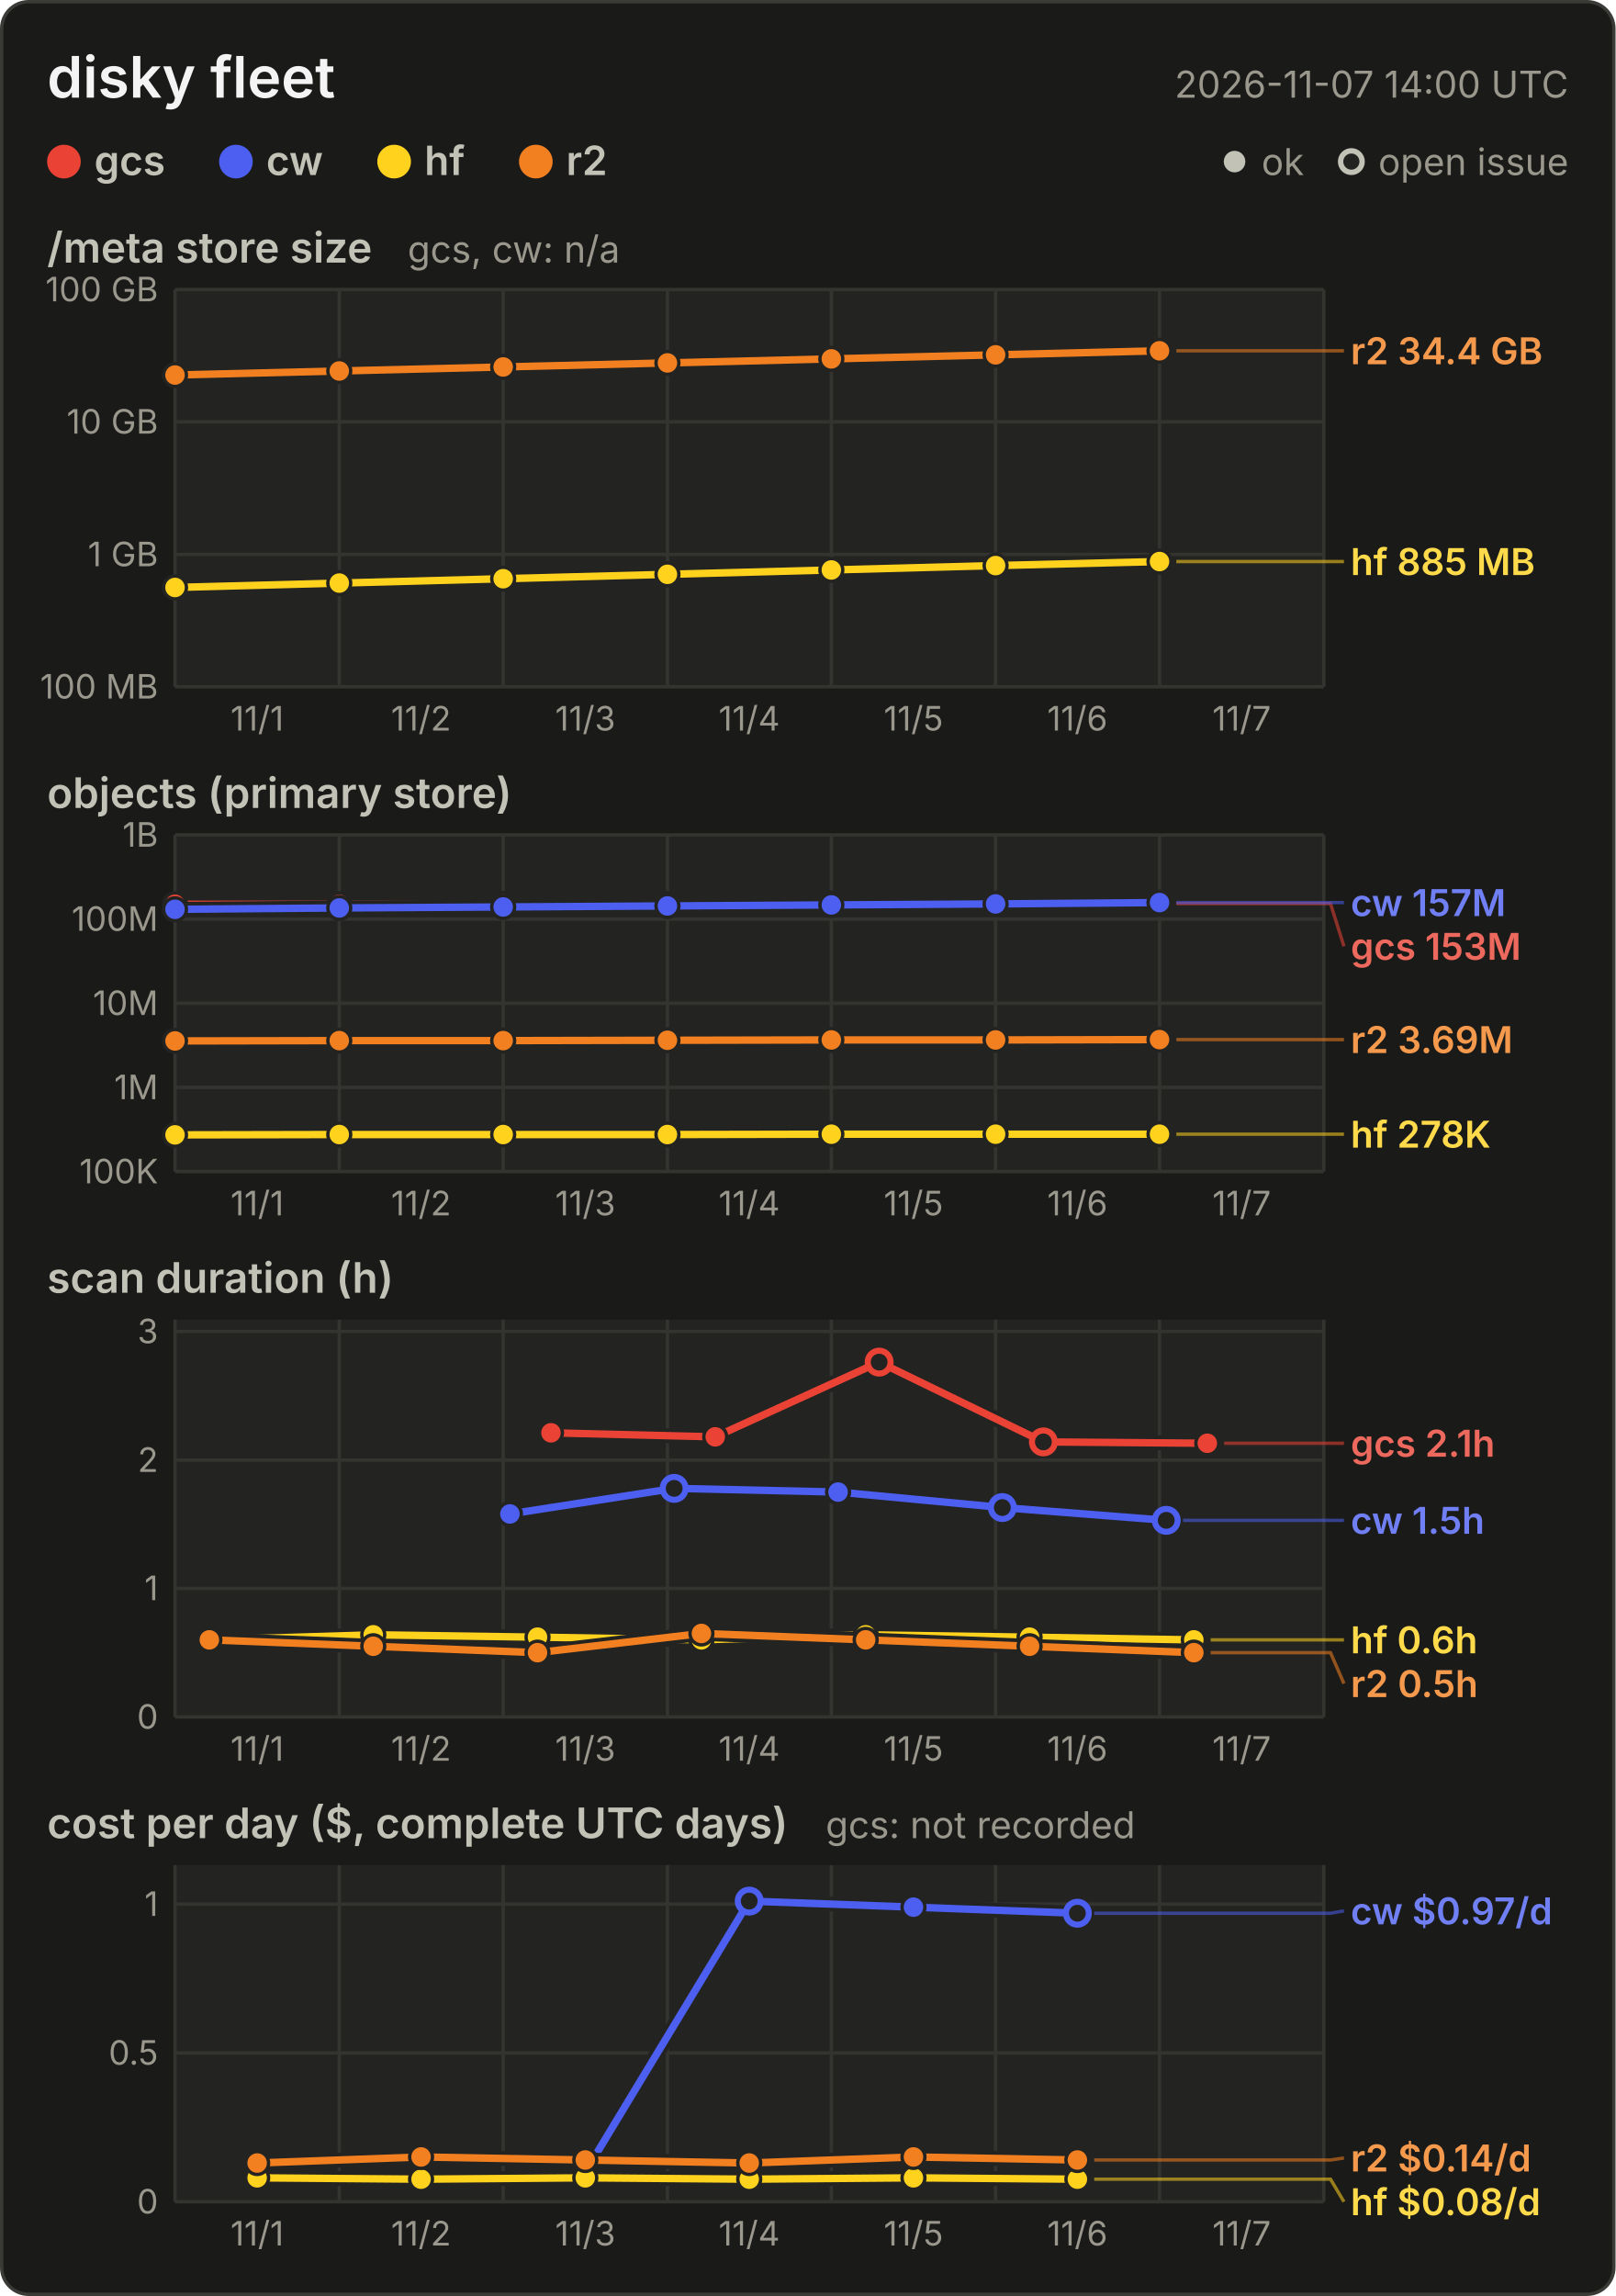
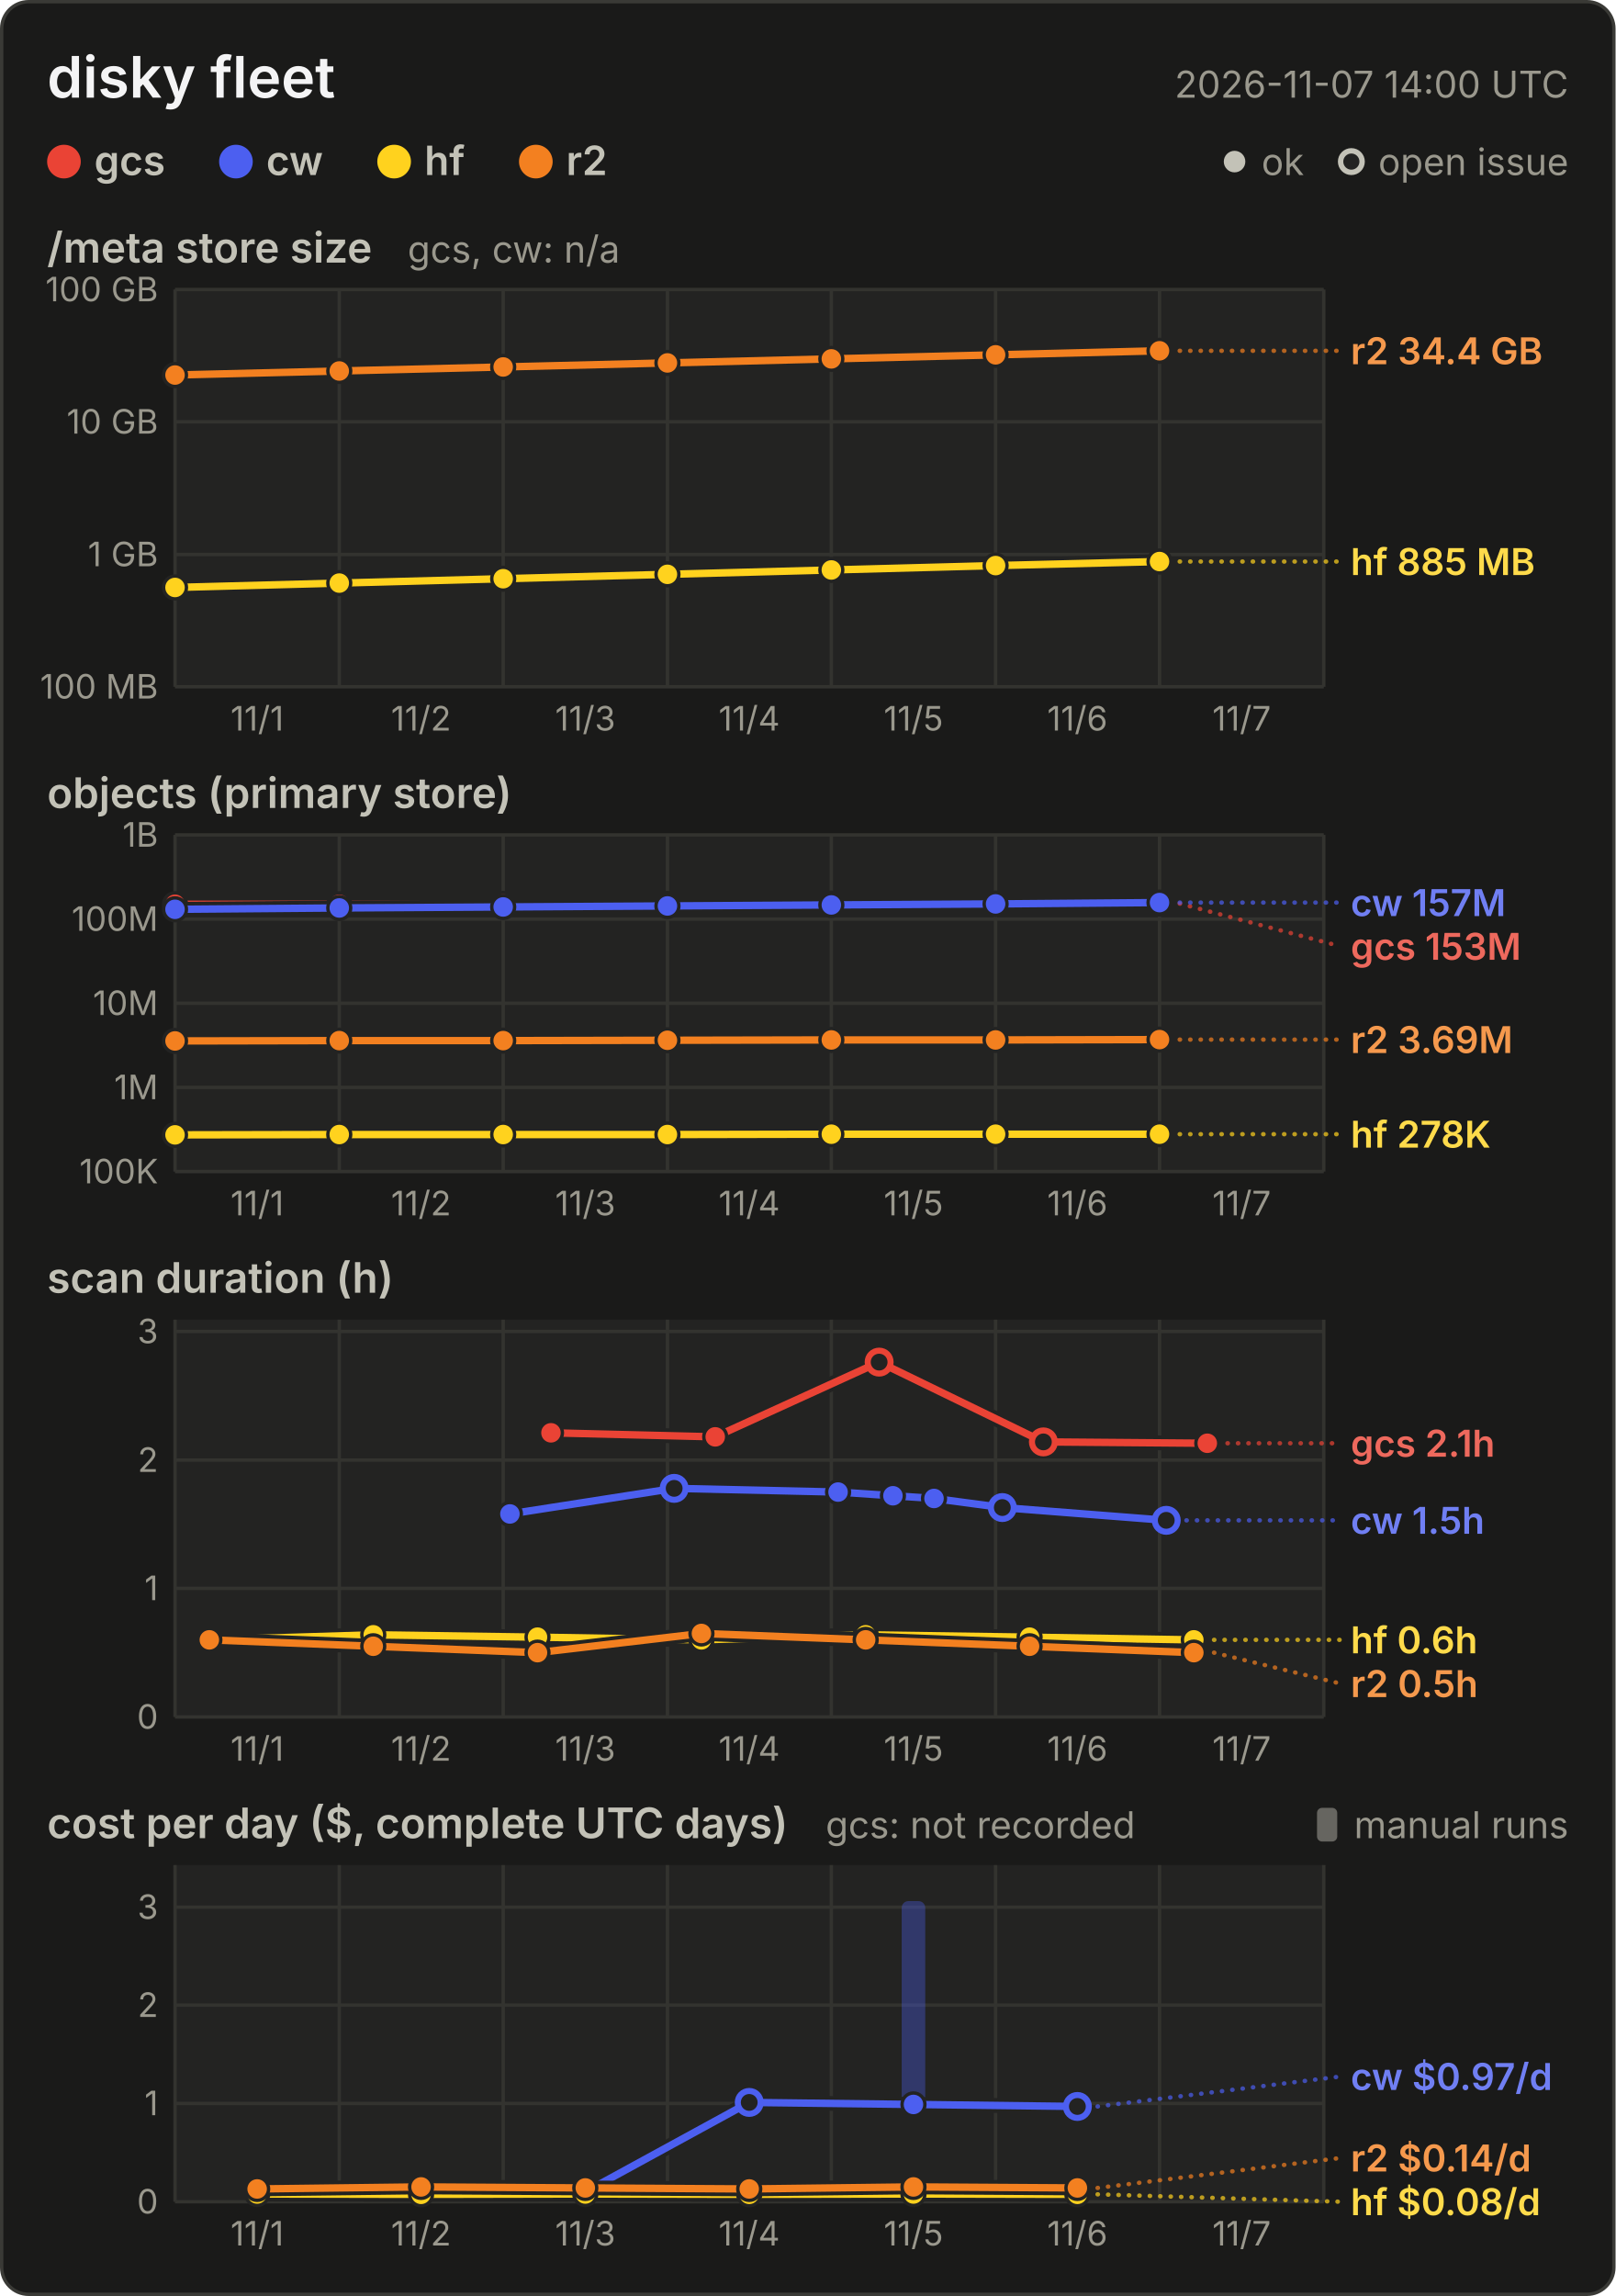
<svg xmlns="http://www.w3.org/2000/svg" width="480" height="682" viewBox="0 0 480 682" font-family="Inter">
  <rect x="0.5" y="0.5" width="479" height="681" rx="8" fill="#1a1a19" stroke="#3a3a36" />
  <text x="14" y="29" font-size="17" font-weight="600" fill="#f4f4f5">disky fleet</text>
  <text x="466" y="29" font-size="11" font-weight="400" fill="#9a988d" text-anchor="end">2026-11-07 14:00 UTC</text>
  <circle cx="19" cy="48" r="5" fill="#EA4335" />
  <text x="28" y="52" font-size="12" font-weight="600" fill="#c3c2b7">gcs</text>
  <circle cx="70.1" cy="48" r="5" fill="#4C5FF0" />
  <text x="79.1" y="52" font-size="12" font-weight="600" fill="#c3c2b7">cw</text>
  <circle cx="117.1" cy="48" r="5" fill="#FFD21E" />
  <text x="126.1" y="52" font-size="12" font-weight="600" fill="#c3c2b7">hf</text>
  <circle cx="159.2" cy="48" r="5" fill="#F38020" />
  <text x="168.2" y="52" font-size="12" font-weight="600" fill="#c3c2b7">r2</text>
  <circle cx="366.8" cy="48" r="3.2" fill="#c3c2b7" />
  <text x="374.8" y="52" font-size="11" font-weight="400" fill="#9a988d">ok</text>
  <circle cx="401.5" cy="48" r="3.2" fill="#232322" stroke="#c3c2b7" stroke-width="1.6" />
  <text x="409.5" y="52" font-size="11" font-weight="400" fill="#9a988d">open issue</text>
  <text x="14" y="78" font-size="12.5" font-weight="600" fill="#c3c2b7">/meta store size</text>
  <text x="121.1" y="78" font-size="11" font-weight="400" fill="#9a988d">gcs, cw: n/a</text>
  <rect x="52" y="86" width="341.3" height="118" fill="#232322" />
  <line x1="52" x2="52" y1="86" y2="204" stroke="#33332f" />
  <line x1="100.8" x2="100.8" y1="86" y2="204" stroke="#33332f" />
  <line x1="149.5" x2="149.5" y1="86" y2="204" stroke="#33332f" />
  <line x1="198.3" x2="198.3" y1="86" y2="204" stroke="#33332f" />
  <line x1="247" x2="247" y1="86" y2="204" stroke="#33332f" />
  <line x1="295.8" x2="295.8" y1="86" y2="204" stroke="#33332f" />
  <line x1="344.5" x2="344.5" y1="86" y2="204" stroke="#33332f" />
  <line x1="393.3" x2="393.3" y1="86" y2="204" stroke="#33332f" />
  <text x="76.4" y="217" font-size="10" font-weight="400" fill="#9a988d" text-anchor="middle">11/1</text>
  <text x="125.1" y="217" font-size="10" font-weight="400" fill="#9a988d" text-anchor="middle">11/2</text>
  <text x="173.9" y="217" font-size="10" font-weight="400" fill="#9a988d" text-anchor="middle">11/3</text>
  <text x="222.6" y="217" font-size="10" font-weight="400" fill="#9a988d" text-anchor="middle">11/4</text>
  <text x="271.4" y="217" font-size="10" font-weight="400" fill="#9a988d" text-anchor="middle">11/5</text>
  <text x="320.1" y="217" font-size="10" font-weight="400" fill="#9a988d" text-anchor="middle">11/6</text>
  <text x="368.9" y="217" font-size="10" font-weight="400" fill="#9a988d" text-anchor="middle">11/7</text>
  <line x1="52" x2="393.3" y1="204" y2="204" stroke="#33332f" />
  <text x="47" y="207.5" font-size="10" font-weight="400" fill="#9a988d" text-anchor="end">100 MB</text>
  <line x1="52" x2="393.3" y1="164.7" y2="164.7" stroke="#33332f" />
  <text x="47" y="168.2" font-size="10" font-weight="400" fill="#9a988d" text-anchor="end">1 GB</text>
  <line x1="52" x2="393.3" y1="125.3" y2="125.3" stroke="#33332f" />
  <text x="47" y="128.8" font-size="10" font-weight="400" fill="#9a988d" text-anchor="end">10 GB</text>
  <line x1="52" x2="393.3" y1="86" y2="86" stroke="#33332f" />
  <text x="47" y="89.5" font-size="10" font-weight="400" fill="#9a988d" text-anchor="end">100 GB</text>
  <polyline points="52,174.5 100.8,173.2 149.5,171.9 198.3,170.6 247,169.3 295.8,168 344.5,166.8" fill="none" stroke="#232322" stroke-width="4.4" stroke-linejoin="round" stroke-linecap="round" />
  <polyline points="52,174.5 100.8,173.2 149.5,171.9 198.3,170.6 247,169.3 295.8,168 344.5,166.8" fill="none" stroke="#FFD21E" stroke-width="2.2" stroke-linejoin="round" stroke-linecap="round" />
  <circle cx="52" cy="174.5" r="3.4" fill="#FFD21E" stroke="#232322" stroke-width="1" />
  <circle cx="100.8" cy="173.2" r="3.4" fill="#FFD21E" stroke="#232322" stroke-width="1" />
  <circle cx="149.5" cy="171.9" r="3.4" fill="#FFD21E" stroke="#232322" stroke-width="1" />
  <circle cx="198.3" cy="170.6" r="3.4" fill="#FFD21E" stroke="#232322" stroke-width="1" />
  <circle cx="247" cy="169.3" r="3.4" fill="#FFD21E" stroke="#232322" stroke-width="1" />
  <circle cx="295.8" cy="168" r="3.4" fill="#FFD21E" stroke="#232322" stroke-width="1" />
  <circle cx="344.5" cy="166.8" r="3.4" fill="#FFD21E" stroke="#232322" stroke-width="1" />
  <polyline points="52,111.4 100.8,110.2 149.5,109 198.3,107.8 247,106.6 295.8,105.4 344.5,104.2" fill="none" stroke="#232322" stroke-width="4.4" stroke-linejoin="round" stroke-linecap="round" />
  <polyline points="52,111.4 100.8,110.2 149.5,109 198.3,107.8 247,106.6 295.8,105.4 344.5,104.2" fill="none" stroke="#F38020" stroke-width="2.2" stroke-linejoin="round" stroke-linecap="round" />
  <circle cx="52" cy="111.4" r="3.4" fill="#F38020" stroke="#232322" stroke-width="1" />
  <circle cx="100.8" cy="110.2" r="3.4" fill="#F38020" stroke="#232322" stroke-width="1" />
  <circle cx="149.5" cy="109" r="3.4" fill="#F38020" stroke="#232322" stroke-width="1" />
  <circle cx="198.3" cy="107.8" r="3.4" fill="#F38020" stroke="#232322" stroke-width="1" />
  <circle cx="247" cy="106.6" r="3.4" fill="#F38020" stroke="#232322" stroke-width="1" />
  <circle cx="295.8" cy="105.4" r="3.4" fill="#F38020" stroke="#232322" stroke-width="1" />
  <circle cx="344.5" cy="104.2" r="3.4" fill="#F38020" stroke="#232322" stroke-width="1" />
-   <polyline points="349.5,166.8 395.3,166.8 399.3,166.8" fill="none" stroke="#FFD21E" stroke-opacity="0.55" />
+   <line x1="350.5" y1="166.8" x2="398.3" y2="166.8" stroke="#FFD21E" stroke-opacity="0.7" stroke-dasharray="0.1 3" stroke-linecap="round" stroke-width="1.3" />
  <text x="401.3" y="170.8" font-size="11" font-weight="600" fill="#ffdb4b">hf 885 MB</text>
-   <polyline points="349.5,104.2 395.3,104.2 399.3,104.2" fill="none" stroke="#F38020" stroke-opacity="0.55" />
+   <line x1="350.5" y1="104.2" x2="398.3" y2="104.2" stroke="#F38020" stroke-opacity="0.7" stroke-dasharray="0.1 3" stroke-linecap="round" stroke-width="1.3" />
  <text x="401.3" y="108.2" font-size="11" font-weight="600" fill="#f5994d">r2 34.4 GB</text>
  <text x="14" y="240" font-size="12.5" font-weight="600" fill="#c3c2b7">objects (primary store)</text>
  <rect x="52" y="248" width="341.3" height="100" fill="#232322" />
  <line x1="52" x2="52" y1="248" y2="348" stroke="#33332f" />
  <line x1="100.8" x2="100.8" y1="248" y2="348" stroke="#33332f" />
  <line x1="149.5" x2="149.5" y1="248" y2="348" stroke="#33332f" />
  <line x1="198.3" x2="198.3" y1="248" y2="348" stroke="#33332f" />
  <line x1="247" x2="247" y1="248" y2="348" stroke="#33332f" />
  <line x1="295.8" x2="295.8" y1="248" y2="348" stroke="#33332f" />
  <line x1="344.5" x2="344.5" y1="248" y2="348" stroke="#33332f" />
  <line x1="393.3" x2="393.3" y1="248" y2="348" stroke="#33332f" />
  <text x="76.4" y="361" font-size="10" font-weight="400" fill="#9a988d" text-anchor="middle">11/1</text>
  <text x="125.1" y="361" font-size="10" font-weight="400" fill="#9a988d" text-anchor="middle">11/2</text>
  <text x="173.9" y="361" font-size="10" font-weight="400" fill="#9a988d" text-anchor="middle">11/3</text>
  <text x="222.6" y="361" font-size="10" font-weight="400" fill="#9a988d" text-anchor="middle">11/4</text>
  <text x="271.4" y="361" font-size="10" font-weight="400" fill="#9a988d" text-anchor="middle">11/5</text>
  <text x="320.1" y="361" font-size="10" font-weight="400" fill="#9a988d" text-anchor="middle">11/6</text>
  <text x="368.9" y="361" font-size="10" font-weight="400" fill="#9a988d" text-anchor="middle">11/7</text>
  <line x1="52" x2="393.3" y1="348" y2="348" stroke="#33332f" />
  <text x="47" y="351.5" font-size="10" font-weight="400" fill="#9a988d" text-anchor="end">100K</text>
  <line x1="52" x2="393.3" y1="323" y2="323" stroke="#33332f" />
  <text x="47" y="326.5" font-size="10" font-weight="400" fill="#9a988d" text-anchor="end">1M</text>
  <line x1="52" x2="393.3" y1="298" y2="298" stroke="#33332f" />
  <text x="47" y="301.5" font-size="10" font-weight="400" fill="#9a988d" text-anchor="end">10M</text>
  <line x1="52" x2="393.3" y1="273" y2="273" stroke="#33332f" />
  <text x="47" y="276.5" font-size="10" font-weight="400" fill="#9a988d" text-anchor="end">100M</text>
  <line x1="52" x2="393.3" y1="248" y2="248" stroke="#33332f" />
  <text x="47" y="251.5" font-size="10" font-weight="400" fill="#9a988d" text-anchor="end">1B</text>
  <polyline points="52,268.6 100.8,268.6 149.5,268.5 198.3,268.5 247,268.4 295.8,268.4 344.5,268.4" fill="none" stroke="#232322" stroke-width="4.4" stroke-linejoin="round" stroke-linecap="round" />
  <polyline points="52,268.6 100.8,268.6 149.5,268.5 198.3,268.5 247,268.4 295.8,268.4 344.5,268.4" fill="none" stroke="#EA4335" stroke-width="2.2" stroke-linejoin="round" stroke-linecap="round" />
  <circle cx="52" cy="268.6" r="3.4" fill="#EA4335" stroke="#232322" stroke-width="1" />
  <circle cx="100.8" cy="268.6" r="3.4" fill="#EA4335" stroke="#232322" stroke-width="1" />
  <circle cx="149.5" cy="268.5" r="3.4" fill="#EA4335" stroke="#232322" stroke-width="1" />
  <circle cx="198.3" cy="268.5" r="3.4" fill="#EA4335" stroke="#232322" stroke-width="1" />
  <circle cx="247" cy="268.4" r="3.4" fill="#EA4335" stroke="#232322" stroke-width="1" />
  <circle cx="295.8" cy="268.4" r="3.4" fill="#EA4335" stroke="#232322" stroke-width="1" />
  <circle cx="344.5" cy="268.4" r="3.4" fill="#EA4335" stroke="#232322" stroke-width="1" />
  <polyline points="52,270.1 100.8,269.7 149.5,269.4 198.3,269.1 247,268.8 295.8,268.5 344.5,268.1" fill="none" stroke="#232322" stroke-width="4.4" stroke-linejoin="round" stroke-linecap="round" />
  <polyline points="52,270.1 100.8,269.7 149.5,269.4 198.3,269.1 247,268.8 295.8,268.5 344.5,268.1" fill="none" stroke="#4C5FF0" stroke-width="2.2" stroke-linejoin="round" stroke-linecap="round" />
  <circle cx="52" cy="270.1" r="3.4" fill="#4C5FF0" stroke="#232322" stroke-width="1" />
  <circle cx="100.8" cy="269.7" r="3.4" fill="#4C5FF0" stroke="#232322" stroke-width="1" />
  <circle cx="149.5" cy="269.4" r="3.4" fill="#4C5FF0" stroke="#232322" stroke-width="1" />
  <circle cx="198.3" cy="269.1" r="3.4" fill="#4C5FF0" stroke="#232322" stroke-width="1" />
  <circle cx="247" cy="268.8" r="3.4" fill="#4C5FF0" stroke="#232322" stroke-width="1" />
  <circle cx="295.8" cy="268.5" r="3.4" fill="#4C5FF0" stroke="#232322" stroke-width="1" />
  <circle cx="344.5" cy="268.1" r="3.4" fill="#4C5FF0" stroke="#232322" stroke-width="1" />
  <polyline points="52,337.1 100.8,337 149.5,337 198.3,337 247,336.9 295.8,336.9 344.5,336.9" fill="none" stroke="#232322" stroke-width="4.4" stroke-linejoin="round" stroke-linecap="round" />
  <polyline points="52,337.1 100.8,337 149.5,337 198.3,337 247,336.9 295.8,336.9 344.5,336.9" fill="none" stroke="#FFD21E" stroke-width="2.2" stroke-linejoin="round" stroke-linecap="round" />
  <circle cx="52" cy="337.1" r="3.4" fill="#FFD21E" stroke="#232322" stroke-width="1" />
  <circle cx="100.8" cy="337" r="3.4" fill="#FFD21E" stroke="#232322" stroke-width="1" />
  <circle cx="149.5" cy="337" r="3.4" fill="#FFD21E" stroke="#232322" stroke-width="1" />
  <circle cx="198.3" cy="337" r="3.4" fill="#FFD21E" stroke="#232322" stroke-width="1" />
  <circle cx="247" cy="336.9" r="3.4" fill="#FFD21E" stroke="#232322" stroke-width="1" />
  <circle cx="295.8" cy="336.9" r="3.4" fill="#FFD21E" stroke="#232322" stroke-width="1" />
  <circle cx="344.5" cy="336.9" r="3.4" fill="#FFD21E" stroke="#232322" stroke-width="1" />
  <polyline points="52,309.2 100.8,309.1 149.5,309.1 198.3,309 247,308.9 295.8,308.9 344.5,308.8" fill="none" stroke="#232322" stroke-width="4.4" stroke-linejoin="round" stroke-linecap="round" />
  <polyline points="52,309.2 100.8,309.1 149.5,309.1 198.3,309 247,308.9 295.8,308.9 344.5,308.8" fill="none" stroke="#F38020" stroke-width="2.2" stroke-linejoin="round" stroke-linecap="round" />
  <circle cx="52" cy="309.2" r="3.4" fill="#F38020" stroke="#232322" stroke-width="1" />
  <circle cx="100.8" cy="309.1" r="3.4" fill="#F38020" stroke="#232322" stroke-width="1" />
  <circle cx="149.5" cy="309.1" r="3.4" fill="#F38020" stroke="#232322" stroke-width="1" />
  <circle cx="198.3" cy="309" r="3.4" fill="#F38020" stroke="#232322" stroke-width="1" />
  <circle cx="247" cy="308.9" r="3.4" fill="#F38020" stroke="#232322" stroke-width="1" />
  <circle cx="295.8" cy="308.9" r="3.4" fill="#F38020" stroke="#232322" stroke-width="1" />
  <circle cx="344.5" cy="308.8" r="3.4" fill="#F38020" stroke="#232322" stroke-width="1" />
-   <polyline points="349.5,268.4 395.3,268.4 399.3,281.1" fill="none" stroke="#EA4335" stroke-opacity="0.55" />
+   <line x1="350.5" y1="268.4" x2="398.3" y2="281.1" stroke="#EA4335" stroke-opacity="0.7" stroke-dasharray="0.1 3" stroke-linecap="round" stroke-width="1.3" />
  <text x="401.3" y="285.1" font-size="11" font-weight="600" fill="#ee695d">gcs 153M</text>
-   <polyline points="349.5,268.1 395.3,268.1 399.3,268.1" fill="none" stroke="#4C5FF0" stroke-opacity="0.55" />
+   <line x1="350.5" y1="268.1" x2="398.3" y2="268.1" stroke="#4C5FF0" stroke-opacity="0.7" stroke-dasharray="0.1 3" stroke-linecap="round" stroke-width="1.3" />
  <text x="401.3" y="272.1" font-size="11" font-weight="600" fill="#707ff3">cw 157M</text>
-   <polyline points="349.5,336.9 395.3,336.9 399.3,336.9" fill="none" stroke="#FFD21E" stroke-opacity="0.55" />
+   <line x1="350.5" y1="336.9" x2="398.3" y2="336.9" stroke="#FFD21E" stroke-opacity="0.7" stroke-dasharray="0.1 3" stroke-linecap="round" stroke-width="1.3" />
  <text x="401.3" y="340.9" font-size="11" font-weight="600" fill="#ffdb4b">hf 278K</text>
-   <polyline points="349.5,308.8 395.3,308.8 399.3,308.8" fill="none" stroke="#F38020" stroke-opacity="0.55" />
+   <line x1="350.5" y1="308.8" x2="398.3" y2="308.8" stroke="#F38020" stroke-opacity="0.7" stroke-dasharray="0.1 3" stroke-linecap="round" stroke-width="1.3" />
  <text x="401.3" y="312.8" font-size="11" font-weight="600" fill="#f5994d">r2 3.69M</text>
  <text x="14" y="384" font-size="12.5" font-weight="600" fill="#c3c2b7">scan duration (h)</text>
  <rect x="52" y="392" width="341.3" height="118" fill="#232322" />
  <line x1="52" x2="52" y1="392" y2="510" stroke="#33332f" />
  <line x1="100.8" x2="100.8" y1="392" y2="510" stroke="#33332f" />
  <line x1="149.5" x2="149.5" y1="392" y2="510" stroke="#33332f" />
  <line x1="198.3" x2="198.3" y1="392" y2="510" stroke="#33332f" />
  <line x1="247" x2="247" y1="392" y2="510" stroke="#33332f" />
  <line x1="295.8" x2="295.8" y1="392" y2="510" stroke="#33332f" />
  <line x1="344.5" x2="344.5" y1="392" y2="510" stroke="#33332f" />
  <line x1="393.3" x2="393.3" y1="392" y2="510" stroke="#33332f" />
  <text x="76.4" y="523" font-size="10" font-weight="400" fill="#9a988d" text-anchor="middle">11/1</text>
  <text x="125.1" y="523" font-size="10" font-weight="400" fill="#9a988d" text-anchor="middle">11/2</text>
  <text x="173.9" y="523" font-size="10" font-weight="400" fill="#9a988d" text-anchor="middle">11/3</text>
  <text x="222.6" y="523" font-size="10" font-weight="400" fill="#9a988d" text-anchor="middle">11/4</text>
  <text x="271.4" y="523" font-size="10" font-weight="400" fill="#9a988d" text-anchor="middle">11/5</text>
  <text x="320.1" y="523" font-size="10" font-weight="400" fill="#9a988d" text-anchor="middle">11/6</text>
  <text x="368.9" y="523" font-size="10" font-weight="400" fill="#9a988d" text-anchor="middle">11/7</text>
  <line x1="52" x2="393.3" y1="510" y2="510" stroke="#33332f" />
  <text x="47" y="513.5" font-size="10" font-weight="400" fill="#9a988d" text-anchor="end">0</text>
  <line x1="52" x2="393.3" y1="471.8" y2="471.8" stroke="#33332f" />
  <text x="47" y="475.3" font-size="10" font-weight="400" fill="#9a988d" text-anchor="end">1</text>
  <line x1="52" x2="393.3" y1="433.7" y2="433.7" stroke="#33332f" />
  <text x="47" y="437.2" font-size="10" font-weight="400" fill="#9a988d" text-anchor="end">2</text>
  <line x1="52" x2="393.3" y1="395.5" y2="395.5" stroke="#33332f" />
  <text x="47" y="399" font-size="10" font-weight="400" fill="#9a988d" text-anchor="end">3</text>
  <polyline points="163.7,425.6 212.5,426.8 261.2,404.6 310,428.3 358.7,428.7" fill="none" stroke="#232322" stroke-width="4.4" stroke-linejoin="round" stroke-linecap="round" />
  <polyline points="163.7,425.6 212.5,426.8 261.2,404.6 310,428.3 358.7,428.7" fill="none" stroke="#EA4335" stroke-width="2.2" stroke-linejoin="round" stroke-linecap="round" />
  <circle cx="163.7" cy="425.6" r="3.4" fill="#EA4335" stroke="#232322" stroke-width="1" />
  <circle cx="212.5" cy="426.8" r="3.4" fill="#EA4335" stroke="#232322" stroke-width="1" />
  <circle cx="261.2" cy="404.6" r="3.4" fill="#232322" stroke="#EA4335" stroke-width="1.8" />
  <circle cx="310" cy="428.3" r="3.4" fill="#232322" stroke="#EA4335" stroke-width="1.8" />
  <circle cx="358.7" cy="428.7" r="3.4" fill="#EA4335" stroke="#232322" stroke-width="1" />
-   <polyline points="151.5,449.7 200.3,442.1 249,443.2 297.8,447.8 346.5,451.6" fill="none" stroke="#232322" stroke-width="4.4" stroke-linejoin="round" stroke-linecap="round" />
-   <polyline points="151.5,449.7 200.3,442.1 249,443.2 297.8,447.8 346.5,451.6" fill="none" stroke="#4C5FF0" stroke-width="2.2" stroke-linejoin="round" stroke-linecap="round" />
+   <polyline points="151.5,449.7 200.3,442.1 249,443.2 265.3,444.3 277.5,445.1 297.8,447.8 346.5,451.6" fill="none" stroke="#232322" stroke-width="4.4" stroke-linejoin="round" stroke-linecap="round" />
+   <polyline points="151.5,449.7 200.3,442.1 249,443.2 265.3,444.3 277.5,445.1 297.8,447.8 346.5,451.6" fill="none" stroke="#4C5FF0" stroke-width="2.2" stroke-linejoin="round" stroke-linecap="round" />
  <circle cx="151.5" cy="449.7" r="3.4" fill="#4C5FF0" stroke="#232322" stroke-width="1" />
  <circle cx="200.3" cy="442.1" r="3.4" fill="#232322" stroke="#4C5FF0" stroke-width="1.8" />
  <circle cx="249" cy="443.2" r="3.4" fill="#4C5FF0" stroke="#232322" stroke-width="1" />
+   <circle cx="265.3" cy="444.3" r="3.4" fill="#4C5FF0" stroke="#232322" stroke-width="1" />
+   <circle cx="277.5" cy="445.1" r="3.4" fill="#4C5FF0" stroke="#232322" stroke-width="1" />
  <circle cx="297.8" cy="447.8" r="3.4" fill="#232322" stroke="#4C5FF0" stroke-width="1.8" />
  <circle cx="346.5" cy="451.6" r="3.4" fill="#232322" stroke="#4C5FF0" stroke-width="1.8" />
  <polyline points="62.2,487.1 110.9,485.6 159.7,486.3 208.4,487.1 257.2,485.6 305.9,486.3 354.7,487.1" fill="none" stroke="#232322" stroke-width="4.4" stroke-linejoin="round" stroke-linecap="round" />
  <polyline points="62.2,487.1 110.9,485.6 159.7,486.3 208.4,487.1 257.2,485.6 305.9,486.3 354.7,487.1" fill="none" stroke="#FFD21E" stroke-width="2.2" stroke-linejoin="round" stroke-linecap="round" />
  <circle cx="62.2" cy="487.1" r="3.4" fill="#FFD21E" stroke="#232322" stroke-width="1" />
  <circle cx="110.9" cy="485.6" r="3.4" fill="#FFD21E" stroke="#232322" stroke-width="1" />
  <circle cx="159.7" cy="486.3" r="3.4" fill="#FFD21E" stroke="#232322" stroke-width="1" />
  <circle cx="208.4" cy="487.1" r="3.4" fill="#FFD21E" stroke="#232322" stroke-width="1" />
  <circle cx="257.2" cy="485.6" r="3.4" fill="#FFD21E" stroke="#232322" stroke-width="1" />
  <circle cx="305.9" cy="486.3" r="3.4" fill="#FFD21E" stroke="#232322" stroke-width="1" />
  <circle cx="354.7" cy="487.1" r="3.4" fill="#FFD21E" stroke="#232322" stroke-width="1" />
  <polyline points="62.2,487.1 110.9,489 159.7,490.9 208.4,485.2 257.2,487.1 305.9,489 354.7,490.9" fill="none" stroke="#232322" stroke-width="4.4" stroke-linejoin="round" stroke-linecap="round" />
  <polyline points="62.2,487.1 110.9,489 159.7,490.9 208.4,485.2 257.2,487.1 305.9,489 354.7,490.9" fill="none" stroke="#F38020" stroke-width="2.2" stroke-linejoin="round" stroke-linecap="round" />
  <circle cx="62.2" cy="487.1" r="3.4" fill="#F38020" stroke="#232322" stroke-width="1" />
  <circle cx="110.9" cy="489" r="3.4" fill="#F38020" stroke="#232322" stroke-width="1" />
  <circle cx="159.7" cy="490.9" r="3.4" fill="#F38020" stroke="#232322" stroke-width="1" />
  <circle cx="208.4" cy="485.2" r="3.4" fill="#F38020" stroke="#232322" stroke-width="1" />
  <circle cx="257.2" cy="487.1" r="3.4" fill="#F38020" stroke="#232322" stroke-width="1" />
  <circle cx="305.9" cy="489" r="3.4" fill="#F38020" stroke="#232322" stroke-width="1" />
  <circle cx="354.7" cy="490.9" r="3.4" fill="#F38020" stroke="#232322" stroke-width="1" />
-   <polyline points="363.7,428.7 395.3,428.7 399.3,428.7" fill="none" stroke="#EA4335" stroke-opacity="0.55" />
+   <line x1="364.7" y1="428.7" x2="398.3" y2="428.7" stroke="#EA4335" stroke-opacity="0.7" stroke-dasharray="0.1 3" stroke-linecap="round" stroke-width="1.3" />
  <text x="401.3" y="432.7" font-size="11" font-weight="600" fill="#ee695d">gcs 2.1h</text>
-   <polyline points="351.5,451.6 395.3,451.6 399.3,451.6" fill="none" stroke="#4C5FF0" stroke-opacity="0.55" />
+   <line x1="352.5" y1="451.6" x2="398.3" y2="451.6" stroke="#4C5FF0" stroke-opacity="0.7" stroke-dasharray="0.1 3" stroke-linecap="round" stroke-width="1.3" />
  <text x="401.3" y="455.6" font-size="11" font-weight="600" fill="#707ff3">cw 1.5h</text>
-   <polyline points="359.7,487.1 395.3,487.1 399.3,487.1" fill="none" stroke="#FFD21E" stroke-opacity="0.55" />
+   <line x1="360.7" y1="487.1" x2="398.3" y2="487.1" stroke="#FFD21E" stroke-opacity="0.7" stroke-dasharray="0.1 3" stroke-linecap="round" stroke-width="1.3" />
  <text x="401.3" y="491.1" font-size="11" font-weight="600" fill="#ffdb4b">hf 0.6h</text>
-   <polyline points="359.7,490.9 395.3,490.9 399.3,500.1" fill="none" stroke="#F38020" stroke-opacity="0.55" />
+   <line x1="360.7" y1="490.9" x2="398.3" y2="500.1" stroke="#F38020" stroke-opacity="0.7" stroke-dasharray="0.1 3" stroke-linecap="round" stroke-width="1.3" />
  <text x="401.3" y="504.1" font-size="11" font-weight="600" fill="#f5994d">r2 0.5h</text>
  <text x="14" y="546" font-size="12.5" font-weight="600" fill="#c3c2b7">cost per day ($, complete UTC days)</text>
  <text x="245.3" y="546" font-size="11" font-weight="400" fill="#9a988d">gcs: not recorded</text>
+   <rect x="391.3" y="537" width="6" height="10" rx="1.5" fill="#c3c2b7" fill-opacity="0.45" />
+   <text x="402.3" y="546" font-size="11" font-weight="400" fill="#9a988d">manual runs</text>
  <rect x="52" y="554" width="341.3" height="100" fill="#232322" />
  <line x1="52" x2="52" y1="554" y2="654" stroke="#33332f" />
  <line x1="100.8" x2="100.8" y1="554" y2="654" stroke="#33332f" />
  <line x1="149.5" x2="149.5" y1="554" y2="654" stroke="#33332f" />
  <line x1="198.3" x2="198.3" y1="554" y2="654" stroke="#33332f" />
  <line x1="247" x2="247" y1="554" y2="654" stroke="#33332f" />
  <line x1="295.8" x2="295.8" y1="554" y2="654" stroke="#33332f" />
  <line x1="344.5" x2="344.5" y1="554" y2="654" stroke="#33332f" />
  <line x1="393.3" x2="393.3" y1="554" y2="654" stroke="#33332f" />
  <text x="76.4" y="667" font-size="10" font-weight="400" fill="#9a988d" text-anchor="middle">11/1</text>
  <text x="125.1" y="667" font-size="10" font-weight="400" fill="#9a988d" text-anchor="middle">11/2</text>
  <text x="173.9" y="667" font-size="10" font-weight="400" fill="#9a988d" text-anchor="middle">11/3</text>
  <text x="222.6" y="667" font-size="10" font-weight="400" fill="#9a988d" text-anchor="middle">11/4</text>
  <text x="271.4" y="667" font-size="10" font-weight="400" fill="#9a988d" text-anchor="middle">11/5</text>
  <text x="320.1" y="667" font-size="10" font-weight="400" fill="#9a988d" text-anchor="middle">11/6</text>
  <text x="368.9" y="667" font-size="10" font-weight="400" fill="#9a988d" text-anchor="middle">11/7</text>
  <line x1="52" x2="393.3" y1="654" y2="654" stroke="#33332f" />
  <text x="47" y="657.5" font-size="10" font-weight="400" fill="#9a988d" text-anchor="end">0</text>
-   <line x1="52" x2="393.3" y1="609.8" y2="609.8" stroke="#33332f" />
-   <text x="47" y="613.3" font-size="10" font-weight="400" fill="#9a988d" text-anchor="end">0.5</text>
-   <line x1="52" x2="393.3" y1="565.6" y2="565.6" stroke="#33332f" />
-   <text x="47" y="569.1" font-size="10" font-weight="400" fill="#9a988d" text-anchor="end">1</text>
-   <polyline points="173.9,645.2 222.6,564.7 271.4,566.5 320.1,568.3" fill="none" stroke="#232322" stroke-width="4.4" stroke-linejoin="round" stroke-linecap="round" />
-   <polyline points="173.9,645.2 222.6,564.7 271.4,566.5 320.1,568.3" fill="none" stroke="#4C5FF0" stroke-width="2.2" stroke-linejoin="round" stroke-linecap="round" />
-   <circle cx="173.9" cy="645.2" r="3.4" fill="#4C5FF0" stroke="#232322" stroke-width="1" />
-   <circle cx="222.6" cy="564.7" r="3.4" fill="#232322" stroke="#4C5FF0" stroke-width="1.8" />
-   <circle cx="271.4" cy="566.5" r="3.4" fill="#4C5FF0" stroke="#232322" stroke-width="1" />
-   <circle cx="320.1" cy="568.3" r="3.4" fill="#232322" stroke="#4C5FF0" stroke-width="1.8" />
-   <polyline points="76.4,646.9 125.1,647.3 173.9,646.9 222.6,647.3 271.4,646.9 320.1,647.3" fill="none" stroke="#232322" stroke-width="4.4" stroke-linejoin="round" stroke-linecap="round" />
-   <polyline points="76.4,646.9 125.1,647.3 173.9,646.9 222.6,647.3 271.4,646.9 320.1,647.3" fill="none" stroke="#FFD21E" stroke-width="2.2" stroke-linejoin="round" stroke-linecap="round" />
-   <circle cx="76.4" cy="646.9" r="3.4" fill="#FFD21E" stroke="#232322" stroke-width="1" />
-   <circle cx="125.1" cy="647.3" r="3.4" fill="#FFD21E" stroke="#232322" stroke-width="1" />
-   <circle cx="173.9" cy="646.9" r="3.4" fill="#FFD21E" stroke="#232322" stroke-width="1" />
-   <circle cx="222.6" cy="647.3" r="3.4" fill="#FFD21E" stroke="#232322" stroke-width="1" />
-   <circle cx="271.4" cy="646.9" r="3.4" fill="#FFD21E" stroke="#232322" stroke-width="1" />
-   <circle cx="320.1" cy="647.3" r="3.4" fill="#FFD21E" stroke="#232322" stroke-width="1" />
-   <polyline points="76.4,642.5 125.1,640.7 173.9,641.6 222.6,642.5 271.4,640.7 320.1,641.6" fill="none" stroke="#232322" stroke-width="4.4" stroke-linejoin="round" stroke-linecap="round" />
-   <polyline points="76.4,642.5 125.1,640.7 173.9,641.6 222.6,642.5 271.4,640.7 320.1,641.6" fill="none" stroke="#F38020" stroke-width="2.2" stroke-linejoin="round" stroke-linecap="round" />
-   <circle cx="76.4" cy="642.5" r="3.4" fill="#F38020" stroke="#232322" stroke-width="1" />
-   <circle cx="125.1" cy="640.7" r="3.4" fill="#F38020" stroke="#232322" stroke-width="1" />
-   <circle cx="173.9" cy="641.6" r="3.4" fill="#F38020" stroke="#232322" stroke-width="1" />
-   <circle cx="222.6" cy="642.5" r="3.4" fill="#F38020" stroke="#232322" stroke-width="1" />
-   <circle cx="271.4" cy="640.7" r="3.4" fill="#F38020" stroke="#232322" stroke-width="1" />
-   <circle cx="320.1" cy="641.6" r="3.4" fill="#F38020" stroke="#232322" stroke-width="1" />
-   <polyline points="325.1,568.3 395.3,568.3 399.3,567.6" fill="none" stroke="#4C5FF0" stroke-opacity="0.55" />
-   <text x="401.3" y="571.6" font-size="11" font-weight="600" fill="#707ff3">cw $0.97/d</text>
-   <polyline points="325.1,647.3 395.3,647.3 399.3,654" fill="none" stroke="#FFD21E" stroke-opacity="0.55" />
+   <line x1="52" x2="393.3" y1="624.8" y2="624.8" stroke="#33332f" />
+   <text x="47" y="628.3" font-size="10" font-weight="400" fill="#9a988d" text-anchor="end">1</text>
+   <line x1="52" x2="393.3" y1="595.6" y2="595.6" stroke="#33332f" />
+   <text x="47" y="599.1" font-size="10" font-weight="400" fill="#9a988d" text-anchor="end">2</text>
+   <line x1="52" x2="393.3" y1="566.5" y2="566.5" stroke="#33332f" />
+   <text x="47" y="570" font-size="10" font-weight="400" fill="#9a988d" text-anchor="end">3</text>
+   <rect x="267.9" y="564.7" width="7" height="60.4" rx="2" fill="#4C5FF0" fill-opacity="0.35" />
+   <polyline points="173.9,651.1 222.6,624.5 271.4,625.1 320.1,625.7" fill="none" stroke="#232322" stroke-width="4.4" stroke-linejoin="round" stroke-linecap="round" />
+   <polyline points="173.9,651.1 222.6,624.5 271.4,625.1 320.1,625.7" fill="none" stroke="#4C5FF0" stroke-width="2.2" stroke-linejoin="round" stroke-linecap="round" />
+   <circle cx="173.9" cy="651.1" r="3.4" fill="#4C5FF0" stroke="#232322" stroke-width="1" />
+   <circle cx="222.6" cy="624.5" r="3.4" fill="#232322" stroke="#4C5FF0" stroke-width="1.8" />
+   <circle cx="271.4" cy="625.1" r="3.4" fill="#4C5FF0" stroke="#232322" stroke-width="1" />
+   <circle cx="320.1" cy="625.7" r="3.4" fill="#232322" stroke="#4C5FF0" stroke-width="1.8" />
+   <polyline points="76.4,651.7 125.1,651.8 173.9,651.7 222.6,651.8 271.4,651.7 320.1,651.8" fill="none" stroke="#232322" stroke-width="4.4" stroke-linejoin="round" stroke-linecap="round" />
+   <polyline points="76.4,651.7 125.1,651.8 173.9,651.7 222.6,651.8 271.4,651.7 320.1,651.8" fill="none" stroke="#FFD21E" stroke-width="2.2" stroke-linejoin="round" stroke-linecap="round" />
+   <circle cx="76.4" cy="651.7" r="3.4" fill="#FFD21E" stroke="#232322" stroke-width="1" />
+   <circle cx="125.1" cy="651.8" r="3.4" fill="#FFD21E" stroke="#232322" stroke-width="1" />
+   <circle cx="173.9" cy="651.7" r="3.4" fill="#FFD21E" stroke="#232322" stroke-width="1" />
+   <circle cx="222.6" cy="651.8" r="3.4" fill="#FFD21E" stroke="#232322" stroke-width="1" />
+   <circle cx="271.4" cy="651.7" r="3.4" fill="#FFD21E" stroke="#232322" stroke-width="1" />
+   <circle cx="320.1" cy="651.8" r="3.4" fill="#FFD21E" stroke="#232322" stroke-width="1" />
+   <polyline points="76.4,650.2 125.1,649.6 173.9,649.9 222.6,650.2 271.4,649.6 320.1,649.9" fill="none" stroke="#232322" stroke-width="4.4" stroke-linejoin="round" stroke-linecap="round" />
+   <polyline points="76.4,650.2 125.1,649.6 173.9,649.9 222.6,650.2 271.4,649.6 320.1,649.9" fill="none" stroke="#F38020" stroke-width="2.2" stroke-linejoin="round" stroke-linecap="round" />
+   <circle cx="76.4" cy="650.2" r="3.4" fill="#F38020" stroke="#232322" stroke-width="1" />
+   <circle cx="125.1" cy="649.6" r="3.4" fill="#F38020" stroke="#232322" stroke-width="1" />
+   <circle cx="173.9" cy="649.9" r="3.4" fill="#F38020" stroke="#232322" stroke-width="1" />
+   <circle cx="222.6" cy="650.2" r="3.4" fill="#F38020" stroke="#232322" stroke-width="1" />
+   <circle cx="271.4" cy="649.6" r="3.4" fill="#F38020" stroke="#232322" stroke-width="1" />
+   <circle cx="320.1" cy="649.9" r="3.4" fill="#F38020" stroke="#232322" stroke-width="1" />
+   <line x1="326.1" y1="625.7" x2="398.3" y2="616.8" stroke="#4C5FF0" stroke-opacity="0.7" stroke-dasharray="0.1 3" stroke-linecap="round" stroke-width="1.3" />
+   <text x="401.3" y="620.8" font-size="11" font-weight="600" fill="#707ff3">cw $0.97/d</text>
+   <line x1="326.1" y1="651.8" x2="398.3" y2="654" stroke="#FFD21E" stroke-opacity="0.7" stroke-dasharray="0.1 3" stroke-linecap="round" stroke-width="1.3" />
  <text x="401.3" y="658" font-size="11" font-weight="600" fill="#ffdb4b">hf $0.08/d</text>
-   <polyline points="325.1,641.6 395.3,641.6 399.3,641" fill="none" stroke="#F38020" stroke-opacity="0.55" />
+   <line x1="326.1" y1="649.9" x2="398.3" y2="641" stroke="#F38020" stroke-opacity="0.7" stroke-dasharray="0.1 3" stroke-linecap="round" stroke-width="1.3" />
  <text x="401.3" y="645" font-size="11" font-weight="600" fill="#f5994d">r2 $0.14/d</text>
</svg>
